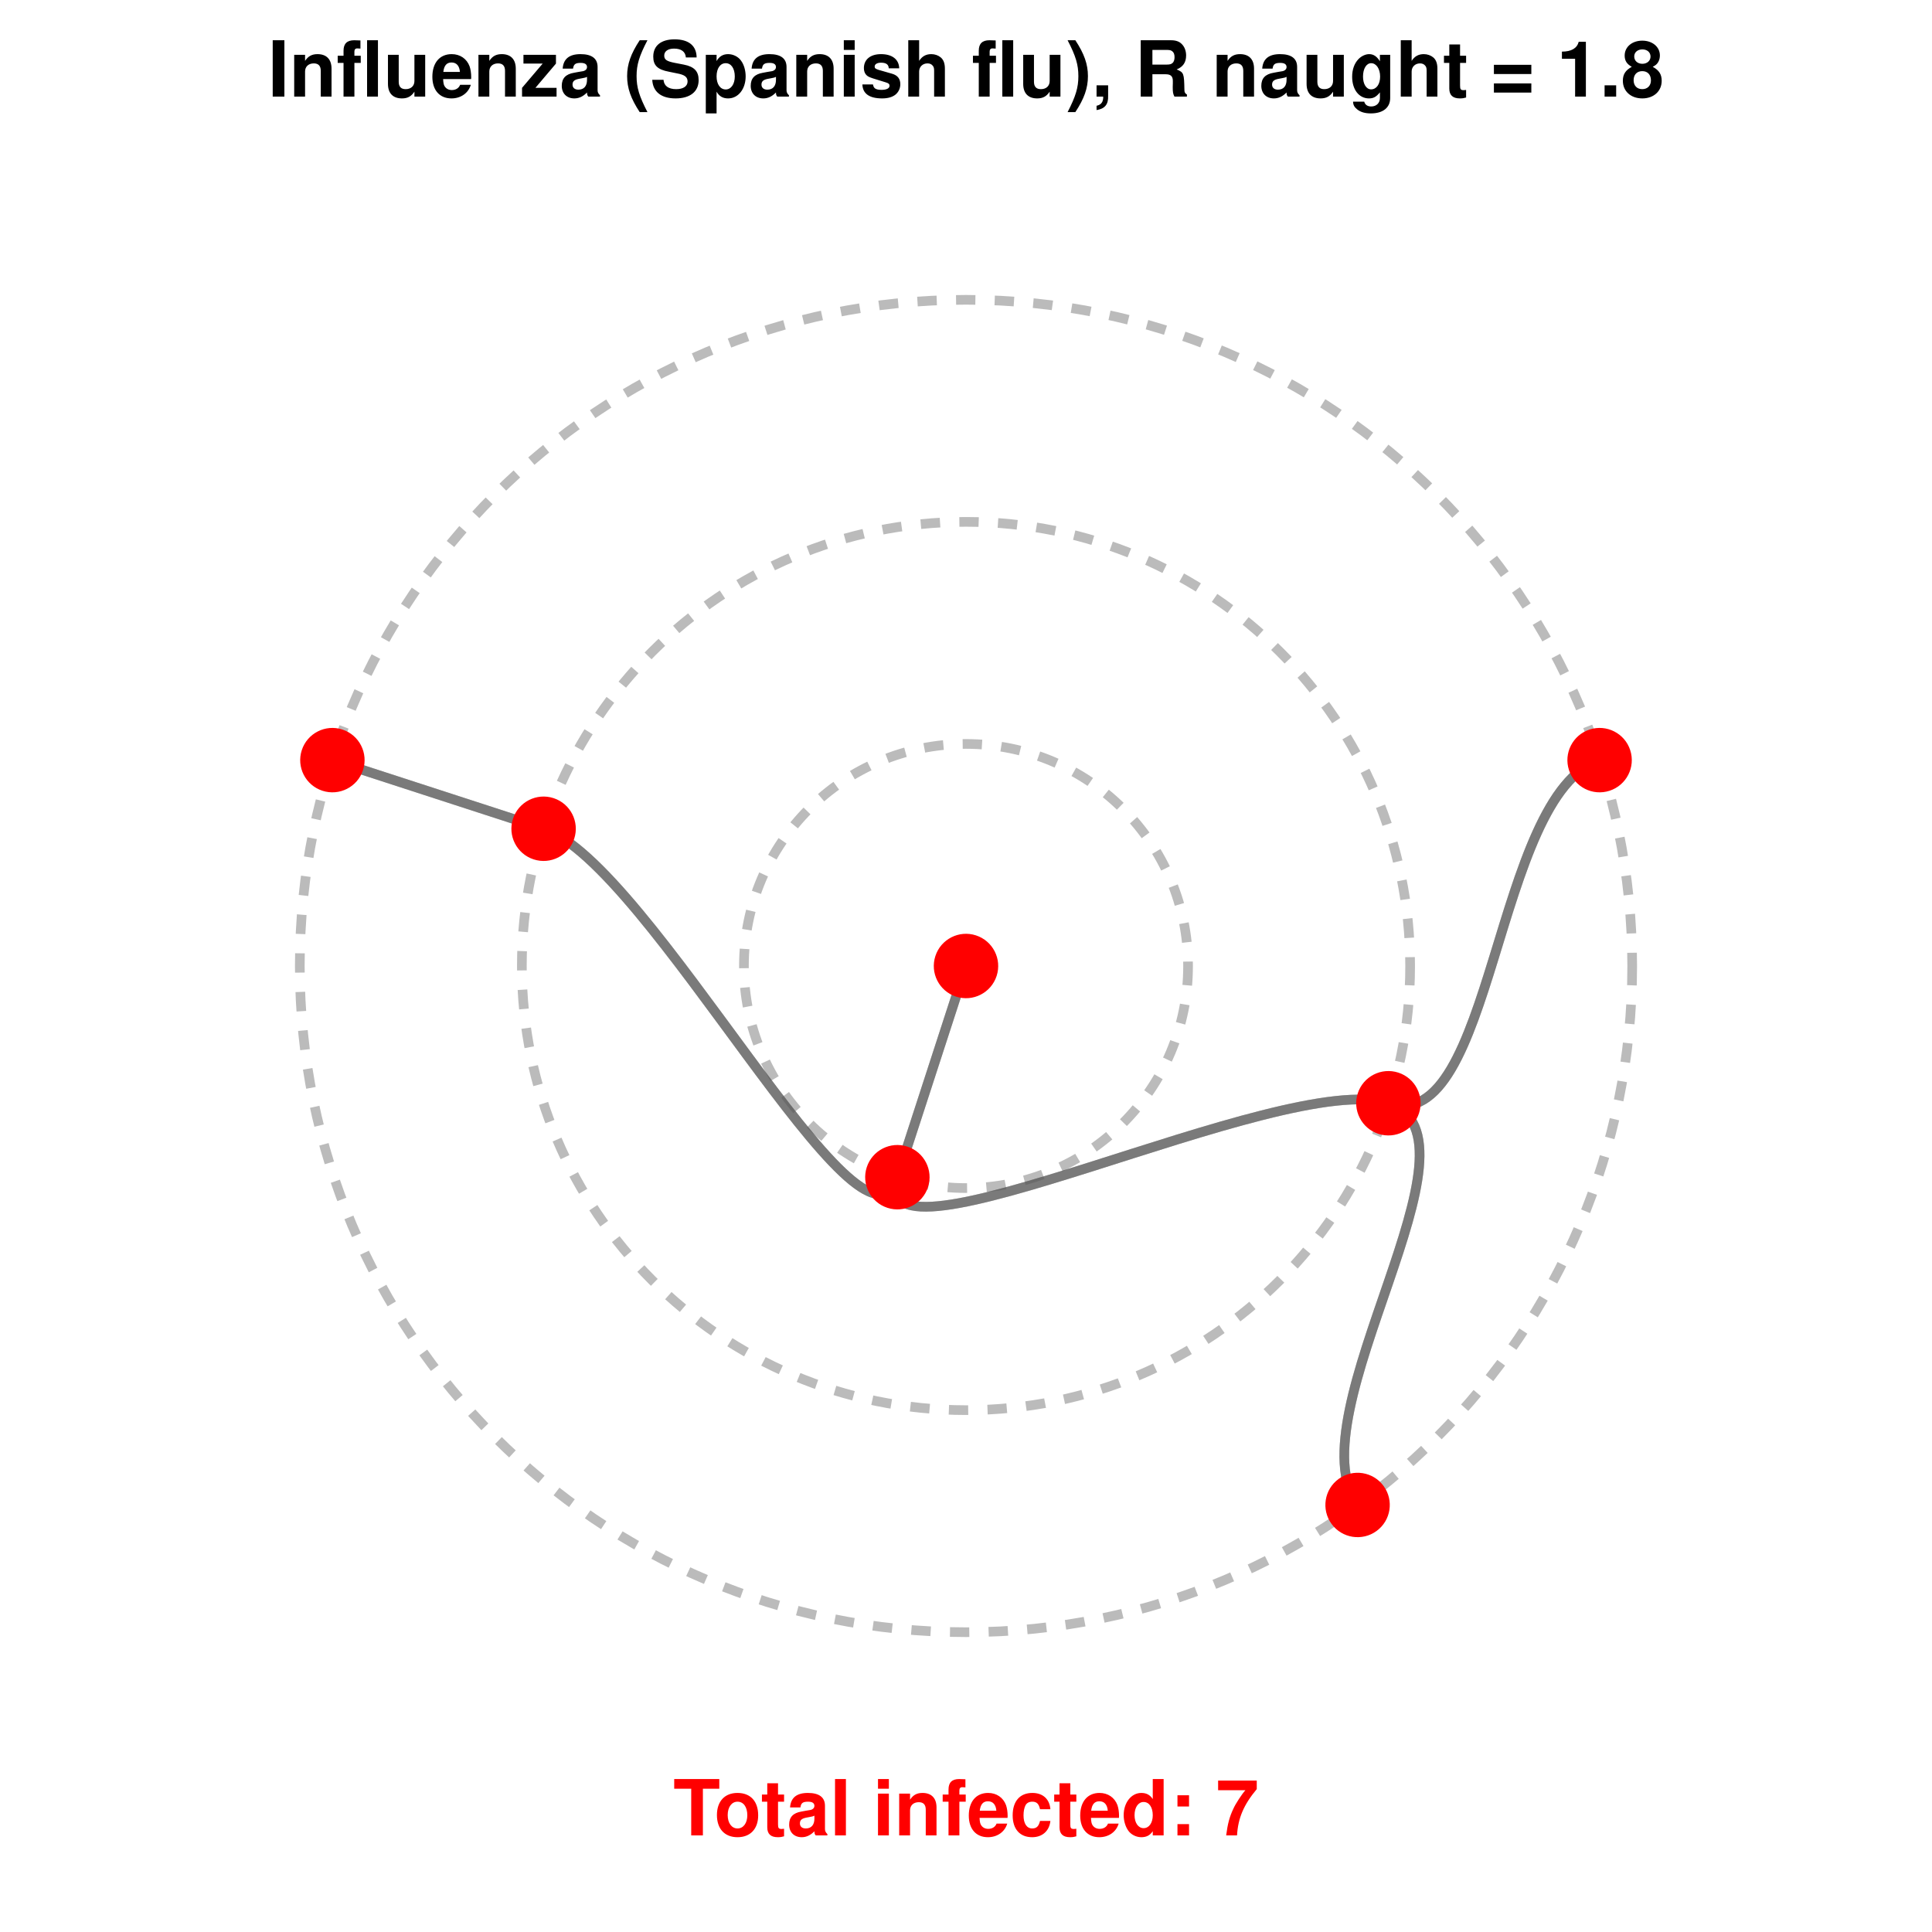
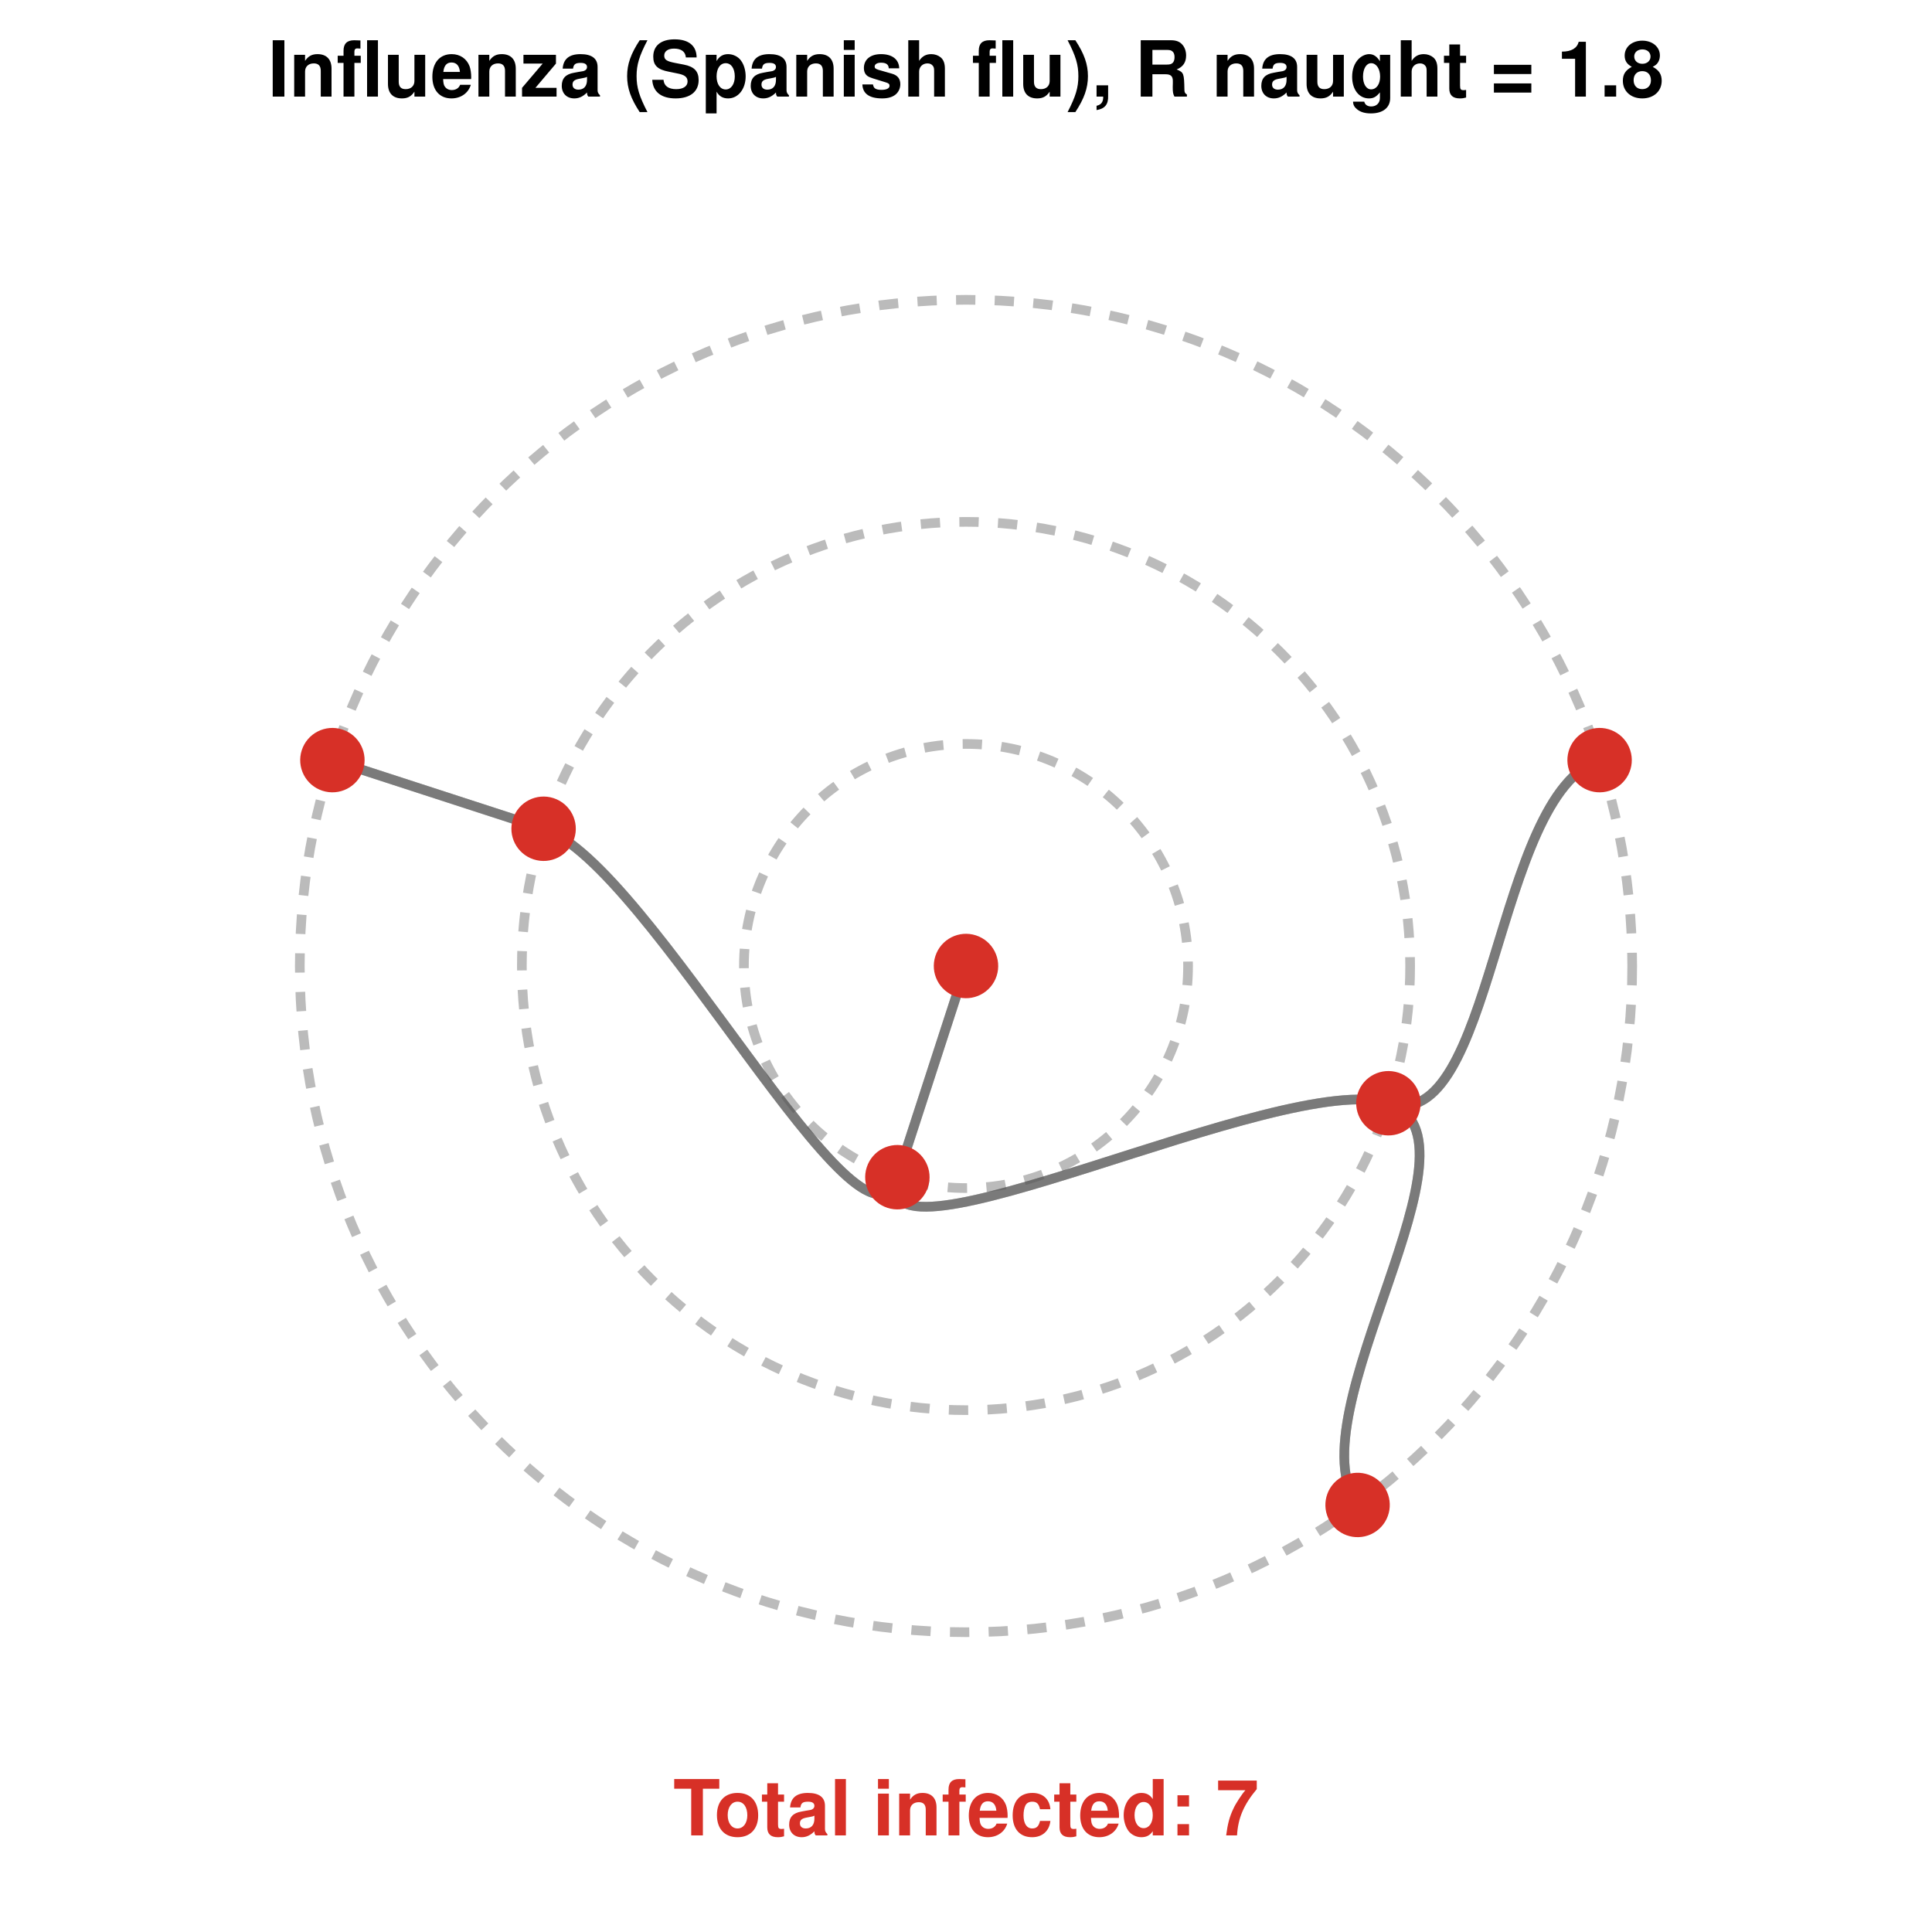
<svg xmlns="http://www.w3.org/2000/svg" version="1.1" id="Layer_1" x="0px" y="0px" viewBox="0 0 300 300" style="enable-background:new 0 0 300 300;" xml:space="preserve">
  <style type="text/css">
	.radial-total {
		font-family: "Guardian Text Sans Web", "Helvetica Neue", Helvetica, Arial, "Lucida Grande", sans-serif;
		font-size: 12px;
- 		fill: red;
+ 		fill: #D73027;
		font-weight: 600;
	}

	.radial-info {
		font-family: "Guardian Text Sans Web", "Helvetica Neue", Helvetica, Arial, "Lucida Grande", sans-serif;
		font-size: 12px;
		fill: black;
		font-weight: 600;
	}
</style>
  <g transform="translate(150,150)" fill="none" stroke="#555" stroke-opacity="0.4" stroke-width="1.5">
    <path d="M0,0C-5.328,16.398,-5.328,16.398,-10.656,32.795" />
    <path d="M-10.656,32.795C-15.984,49.193,49.193,15.984,65.59,21.312" />
    <path d="M-10.656,32.795C-15.984,49.193,-49.193,-15.984,-65.59,-21.312" />
    <path d="M65.59,21.312C81.988,26.639,81.988,-26.639,98.385,-31.967" />
    <path d="M65.59,21.312C81.988,26.639,50.671,69.743,60.805,83.691" />
    <path d="M-65.59,-21.312C-81.988,-26.639,-81.988,-26.639,-98.385,-31.967" />
  </g>
  <g transform="translate(150,150)" font-family="sans-serif" font-size="10" stroke-linejoin="round" stroke-width="3">
    <text class="testing" style="display: block;" transform="    rotate(108)     translate(0,0)     rotate(180)    " />
    <text class="testing" style="display: block;" transform="    rotate(108)     translate(34.48276,0)     rotate(180)    " />
    <text class="testing" style="display: block;" transform="    rotate(18)     translate(68.96552,0)     rotate(0)    " />
    <text class="testing" style="display: block;" transform="    rotate(198)     translate(68.96552,0)     rotate(180)    " />
    <text class="testing" style="display: block;" transform="    rotate(-18)     translate(103.4483,0)     rotate(0)    " />
    <text class="testing" style="display: block;" transform="    rotate(54)     translate(103.4483,0)     rotate(0)    " />
    <text class="testing" style="display: block;" transform="    rotate(198)     translate(103.4483,0)     rotate(180)    " />
  </g>
  <g>
    <circle cx="150" cy="150" r="103.448" stroke="#555" stroke-opacity="0.4" stroke-width="1.5" fill="none" style="stroke-dasharray: 3, 3;" />
  </g>
  <g>
    <circle cx="150" cy="150" r="68.966" stroke="#555" stroke-opacity="0.4" stroke-width="1.5" fill="none" style="stroke-dasharray: 3, 3;" />
  </g>
  <g>
    <circle cx="150" cy="150" r="34.483" stroke="#555" stroke-opacity="0.4" stroke-width="1.5" fill="none" style="stroke-dasharray: 3, 3;" />
  </g>
  <text class="radial-info" x="150" y="15" style="text-anchor: middle;">Influenza (Spanish flu), R naught = 1.8</text>
  <text class="radial-total" x="150" y="285" style="text-anchor: middle;">Total infected: 7</text>
  <g transform="translate(150,150)" fill="none" stroke="#555" stroke-opacity="0.4" stroke-width="1.5">
    <path d="M0,0C-5.328,16.398,-5.328,16.398,-10.656,32.795" />
    <path d="M-10.656,32.795C-15.984,49.193,49.193,15.984,65.59,21.312" />
    <path d="M-10.656,32.795C-15.984,49.193,-49.193,-15.984,-65.59,-21.312" />
    <path d="M65.59,21.312C81.988,26.639,81.988,-26.639,98.385,-31.967" />
    <path d="M65.59,21.312C81.988,26.639,50.671,69.743,60.805,83.691" />
    <path d="M-65.59,-21.312C-81.988,-26.639,-81.988,-26.639,-98.385,-31.967" />
  </g>
  <g transform="translate(150,150)" fill="none" stroke="#555" stroke-opacity="0.4" stroke-width="1.5">
    <path d="M0,0C-5.328,16.398,-5.328,16.398,-10.656,32.795" />
    <path d="M-10.656,32.795C-15.984,49.193,49.193,15.984,65.59,21.312" />
    <path d="M-10.656,32.795C-15.984,49.193,-49.193,-15.984,-65.59,-21.312" />
    <path d="M65.59,21.312C81.988,26.639,81.988,-26.639,98.385,-31.967" />
    <path d="M65.59,21.312C81.988,26.639,50.671,69.743,60.805,83.691" />
    <path d="M-65.59,-21.312C-81.988,-26.639,-81.988,-26.639,-98.385,-31.967" />
  </g>
  <g transform="translate(150,150)">
-     <circle class="testing" style="display: block;" transform="rotate(108) translate(0,0)" fill="red" r="5" />
-     <circle class="testing" style="display: block;" transform="rotate(108) translate(34.48276,0)" fill="red" r="5" />
-     <circle class="testing" style="display: block;" transform="rotate(18) translate(68.96552,0)" fill="red" r="5" />
-     <circle class="testing" style="display: block;" transform="rotate(198) translate(68.96552,0)" fill="red" r="5" />
-     <circle class="testing" style="display: block;" transform="rotate(-18) translate(103.4483,0)" fill="red" r="5" />
-     <circle class="testing" style="display: block;" transform="rotate(54) translate(103.4483,0)" fill="red" r="5" />
-     <circle class="testing" style="display: block;" transform="rotate(198) translate(103.4483,0)" fill="red" r="5" />
+     <circle class="testing" style="display: block;" transform="rotate(108) translate(0,0)" fill="#D73027" r="5" />
+     <circle class="testing" style="display: block;" transform="rotate(108) translate(34.48276,0)" fill="#D73027" r="5" />
+     <circle class="testing" style="display: block;" transform="rotate(18) translate(68.96552,0)" fill="#D73027" r="5" />
+     <circle class="testing" style="display: block;" transform="rotate(198) translate(68.96552,0)" fill="#D73027" r="5" />
+     <circle class="testing" style="display: block;" transform="rotate(-18) translate(103.4483,0)" fill="#D73027" r="5" />
+     <circle class="testing" style="display: block;" transform="rotate(54) translate(103.4483,0)" fill="#D73027" r="5" />
+     <circle class="testing" style="display: block;" transform="rotate(198) translate(103.4483,0)" fill="#D73027" r="5" />
  </g>
</svg>
